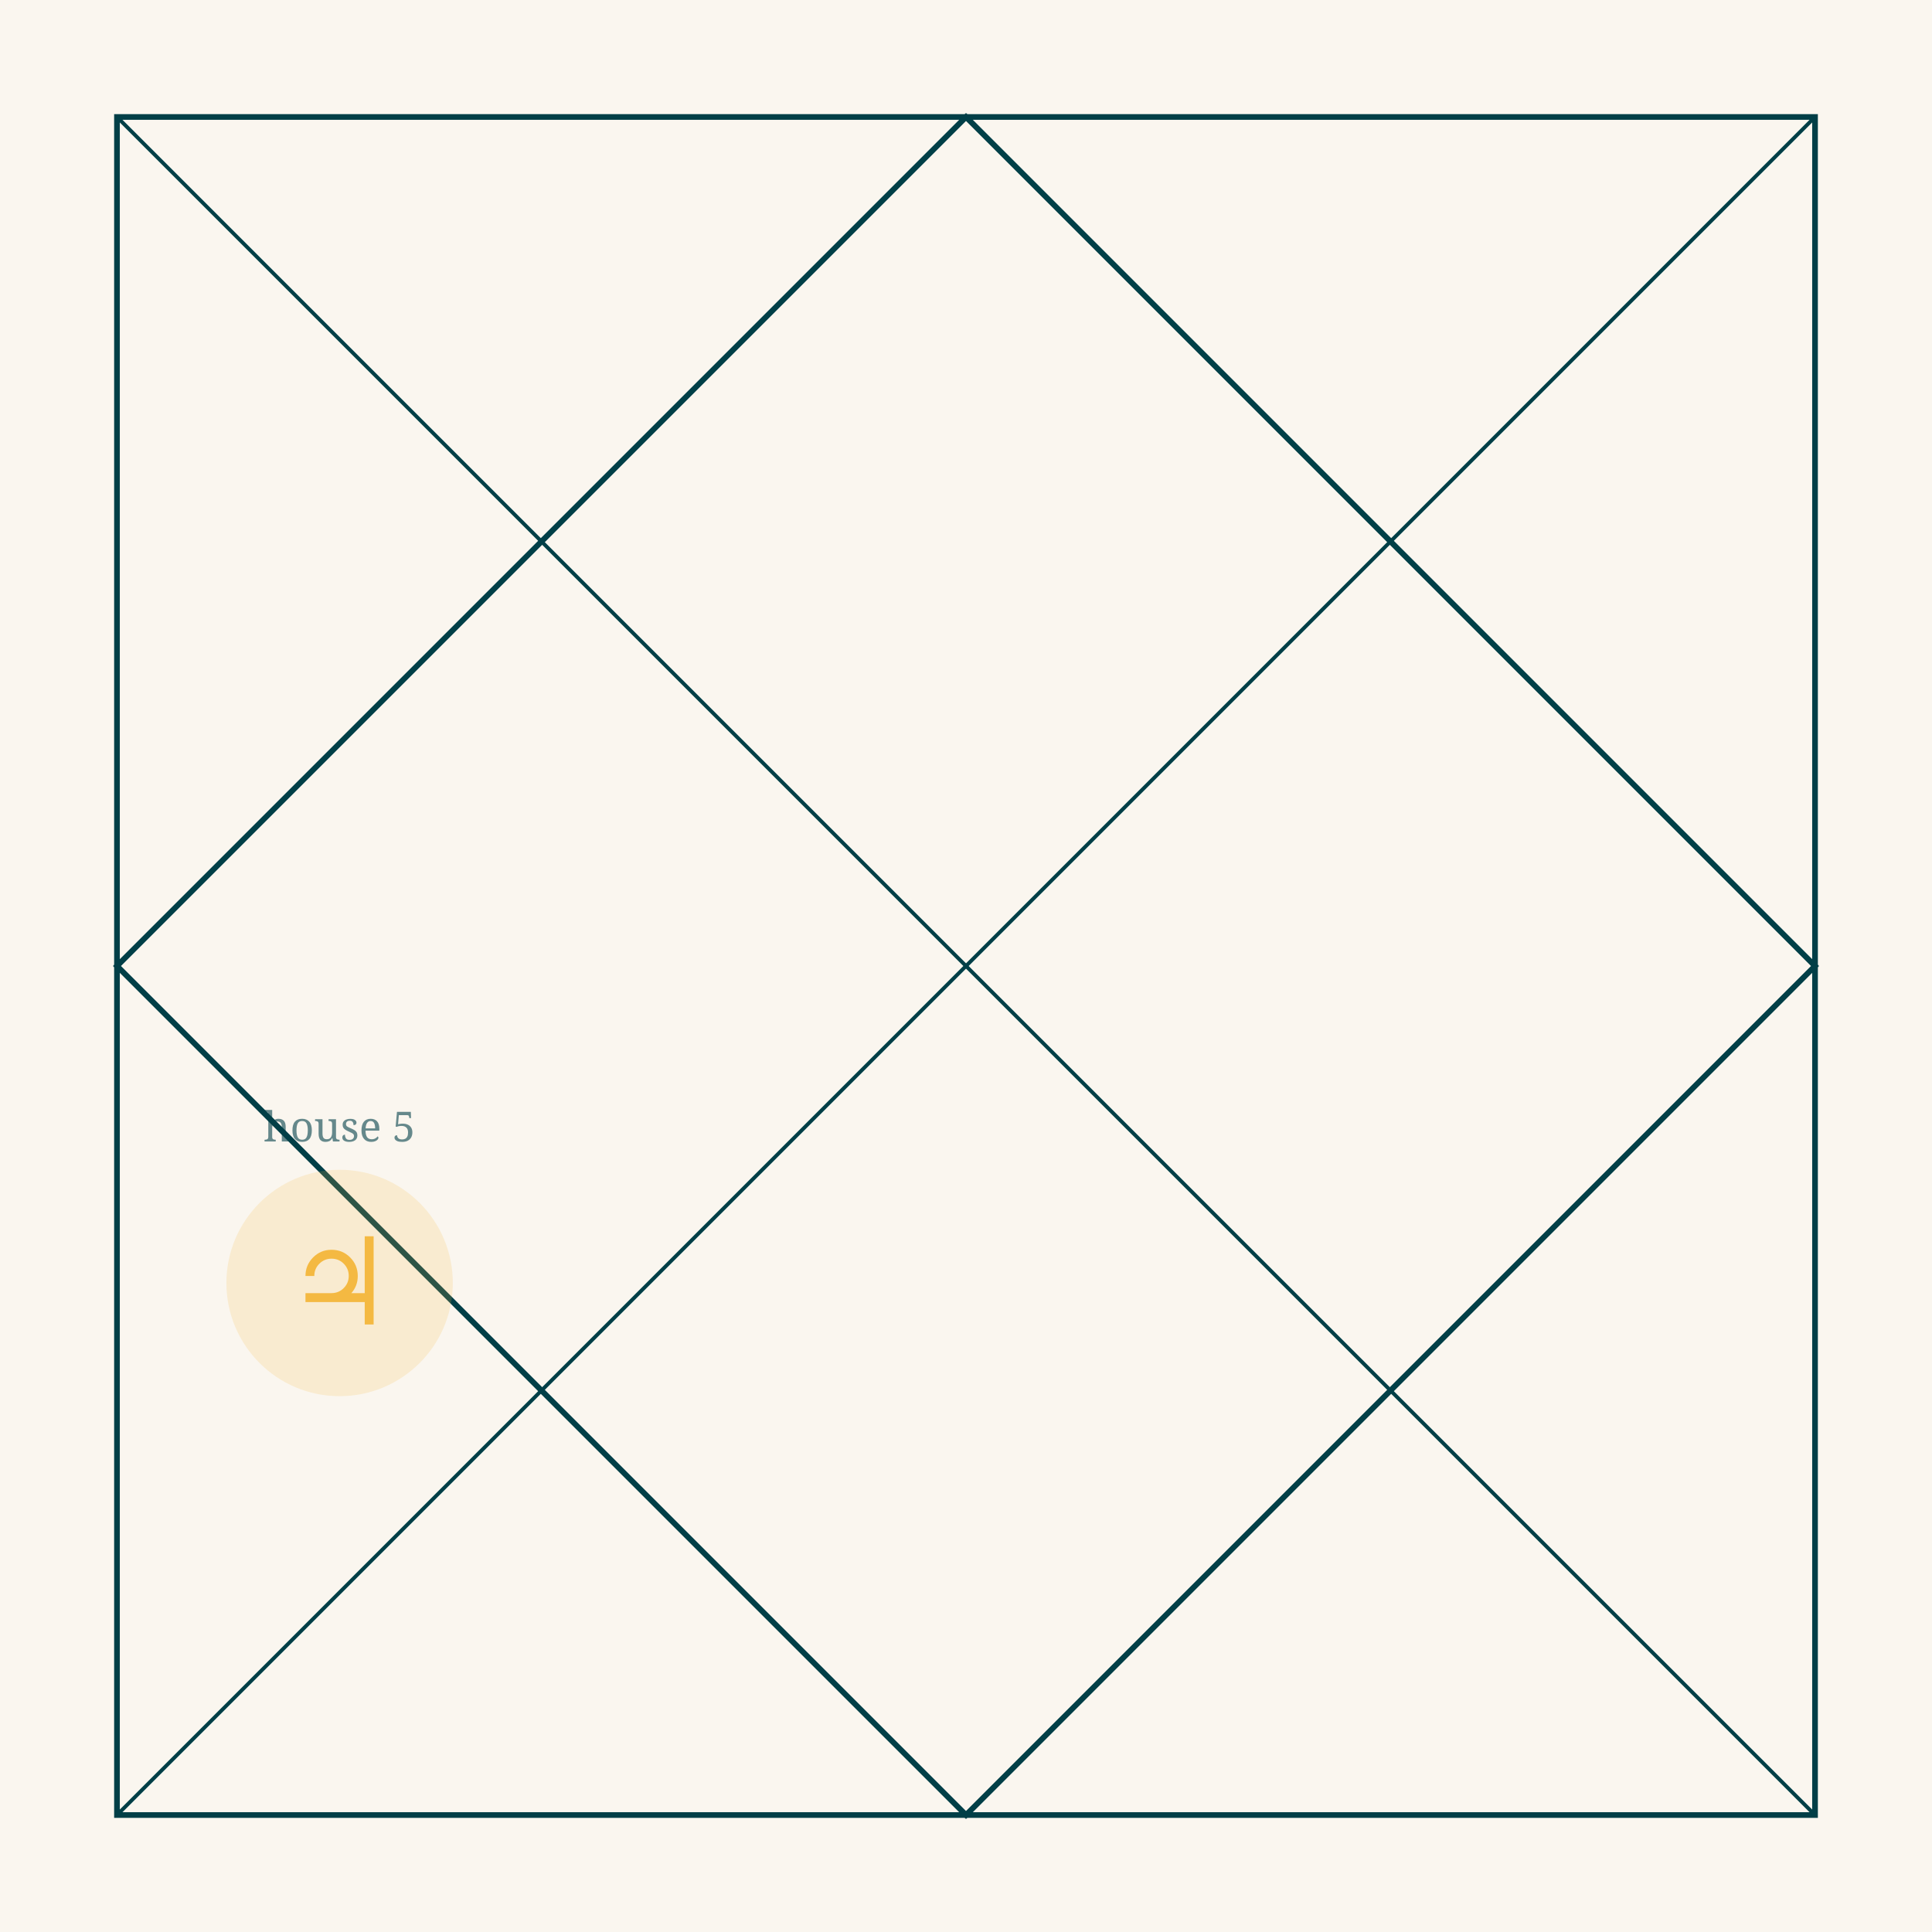
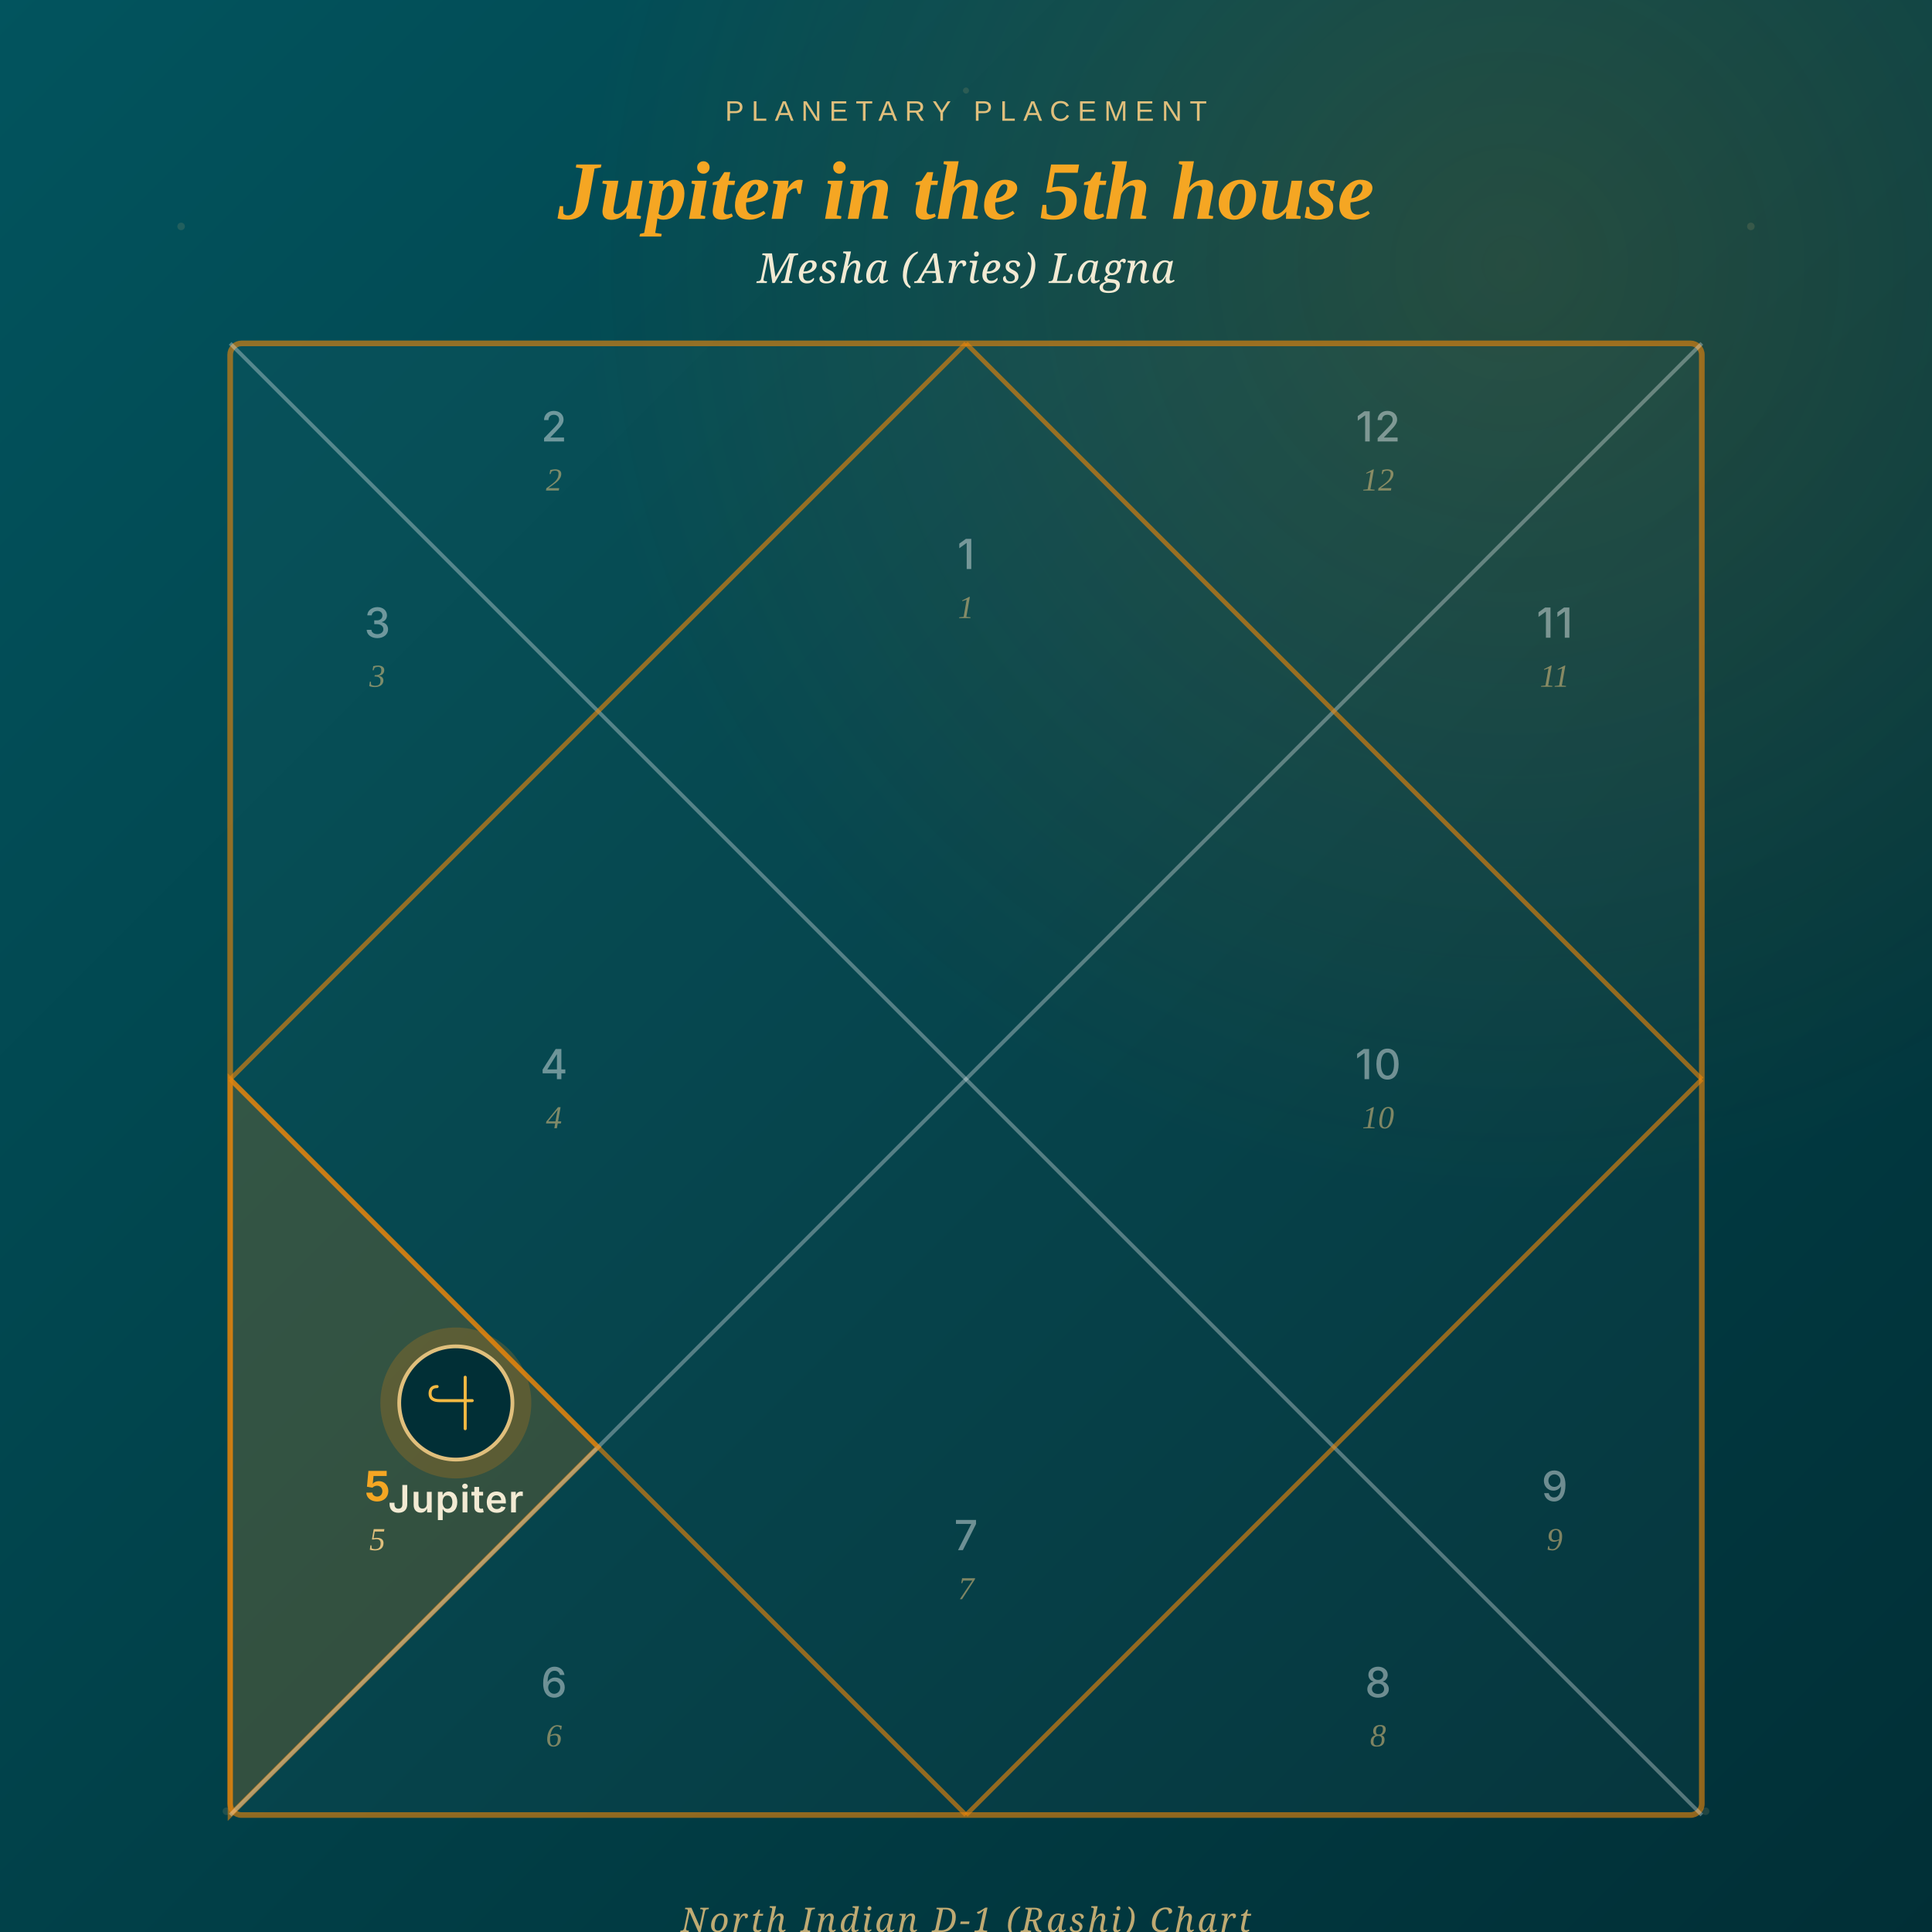
- <svg xmlns="http://www.w3.org/2000/svg" viewBox="0 0 1024 1024" role="img" aria-label="North Indian kundali chart highlighting Jupiter placed in the fifth house of Mesh">
-   <rect width="1024" height="1024" fill="#faf6ef" />
-   <rect x="62" y="62" width="900" height="900" fill="none" stroke="#013F47" stroke-width="3" />
-   <line x1="62" y1="62" x2="962" y2="962" stroke="#013F47" stroke-width="2" />
-   <line x1="962" y1="62" x2="62" y2="962" stroke="#013F47" stroke-width="2" />
-   <polygon points="512,62 962,512 512,962 62,512" fill="none" stroke="#013F47" stroke-width="3" />
-   <circle cx="180" cy="680" r="60" fill="#f4b942" opacity="0.18" />
-   <text x="180" y="702" text-anchor="middle" font-family="serif" font-size="64" fill="#f4b942">♃</text>
-   <text x="180" y="605" text-anchor="middle" font-family="serif" font-size="22" fill="#013F47" opacity="0.6">house 5</text>
+ <svg xmlns="http://www.w3.org/2000/svg" width="1024" height="1024" viewBox="0 0 1024 1024">
+   <defs>
+     <linearGradient id="kbg" x1="0%" y1="0%" x2="100%" y2="100%">
+       <stop offset="0%" stop-color="#02545E" />
+       <stop offset="55%" stop-color="#013F47" />
+       <stop offset="100%" stop-color="#012F36" />
+     </linearGradient>
+     <radialGradient id="kglow" cx="78%" cy="14%" r="48%">
+       <stop offset="0%" stop-color="rgba(232,132,10,0.16)" />
+       <stop offset="100%" stop-color="rgba(232,132,10,0)" />
+     </radialGradient>
+   </defs>
+   <rect width="1024" height="1024" fill="url(#kbg)" />
+   <rect width="1024" height="1024" fill="url(#kglow)" />
+   <g fill="#E0BF7C" opacity="0.14">
+     <circle cx="96" cy="120" r="2" />
+     <circle cx="928" cy="120" r="2" />
+     <circle cx="120" cy="960" r="2" />
+     <circle cx="904" cy="960" r="2" />
+     <circle cx="512" cy="48" r="1.6" />
+   </g>
+   <g text-anchor="middle">
+     <text x="512" y="64" font-family="'Helvetica Neue', Arial, sans-serif" font-size="15" fill="#E0BF7C" letter-spacing="4" font-weight="500">PLANETARY PLACEMENT</text>
+     <text x="512" y="116" font-family="Georgia, 'Times New Roman', serif" font-size="44" fill="#f5a623" font-weight="600" font-style="italic">Jupiter in the 5th house</text>
+     <text x="512" y="150" font-family="Georgia, serif" font-size="22" fill="#F2EAD3" font-style="italic" letter-spacing="0.5">Mesha (Aries) Lagna</text>
+   </g>
+   <polygon points="122.0,572.0 122.0,962.0 317.0,767.0" fill="#e8840a" fill-opacity="0.20" stroke="#e8840a" stroke-opacity="0.6" stroke-width="2.6" />
+   <rect x="122.0" y="182.0" width="780.0" height="780.0" fill="rgba(255,255,255,0.02)" stroke="#e8840a" stroke-opacity="0.62" stroke-width="3" rx="6" />
+   <line x1="122.0" y1="182.0" x2="902.0" y2="962.0" stroke="rgba(255,255,255,0.32)" stroke-width="2" />
+   <line x1="902.0" y1="182.0" x2="122.0" y2="962.0" stroke="rgba(255,255,255,0.32)" stroke-width="2" />
+   <line x1="512.0" y1="182.0" x2="902.0" y2="572.0" stroke="#e8840a" stroke-opacity="0.62" stroke-width="2.4" />
+   <line x1="902.0" y1="572.0" x2="512.0" y2="962.0" stroke="#e8840a" stroke-opacity="0.62" stroke-width="2.4" />
+   <line x1="512.0" y1="962.0" x2="122.0" y2="572.0" stroke="#e8840a" stroke-opacity="0.62" stroke-width="2.4" />
+   <line x1="122.0" y1="572.0" x2="512.0" y2="182.0" stroke="#e8840a" stroke-opacity="0.62" stroke-width="2.4" />
+   <g>
+     <text x="512.0" y="301.6" text-anchor="middle" font-family="Inter, 'Helvetica Neue', Arial, sans-serif" font-size="22" font-weight="500" fill="rgba(255,255,255,0.42)" letter-spacing="0.04em">1</text>
+     <text x="512.0" y="327.6" text-anchor="middle" font-family="Georgia, 'Times New Roman', serif" font-size="17" fill="rgba(224,191,124,0.55)" font-style="italic">1</text>
+   </g>
+   <g>
+     <text x="293.6" y="234.0" text-anchor="middle" font-family="Inter, 'Helvetica Neue', Arial, sans-serif" font-size="22" font-weight="500" fill="rgba(255,255,255,0.42)" letter-spacing="0.04em">2</text>
+     <text x="293.6" y="260.0" text-anchor="middle" font-family="Georgia, 'Times New Roman', serif" font-size="17" fill="rgba(224,191,124,0.55)" font-style="italic">2</text>
+   </g>
+   <g>
+     <text x="200.0" y="338.0" text-anchor="middle" font-family="Inter, 'Helvetica Neue', Arial, sans-serif" font-size="22" font-weight="500" fill="rgba(255,255,255,0.42)" letter-spacing="0.04em">3</text>
+     <text x="200.0" y="364.0" text-anchor="middle" font-family="Georgia, 'Times New Roman', serif" font-size="17" fill="rgba(224,191,124,0.55)" font-style="italic">3</text>
+   </g>
+   <g>
+     <text x="293.6" y="572.0" text-anchor="middle" font-family="Inter, 'Helvetica Neue', Arial, sans-serif" font-size="22" font-weight="500" fill="rgba(255,255,255,0.42)" letter-spacing="0.04em">4</text>
+     <text x="293.6" y="598.0" text-anchor="middle" font-family="Georgia, 'Times New Roman', serif" font-size="17" fill="rgba(224,191,124,0.55)" font-style="italic">4</text>
+   </g>
+   <g>
+     <text x="200.0" y="795.6" text-anchor="middle" font-family="Inter, 'Helvetica Neue', Arial, sans-serif" font-size="22" font-weight="700" fill="#f5a623" letter-spacing="0.04em">5</text>
+     <text x="200.0" y="821.6" text-anchor="middle" font-family="Georgia, 'Times New Roman', serif" font-size="17" fill="#E0BF7C" font-style="italic">5</text>
+     <g transform="translate(241.6, 743.6)">
+       <circle r="40" fill="#e8840a" fill-opacity="0.22" />
+       <circle r="30" fill="#012F36" stroke="#E0BF7C" stroke-width="2" />
+       <g transform="scale(0.62)">
+         <path d="M -16 -14 Q -22 -14 -22 -8 Q -22 -2 -14 -2 L 14 -2" stroke="#F4B942" stroke-width="2.6" stroke-linecap="round" stroke-linejoin="round" fill="none" />
+         <path d="M 8 -22 L 8 22" stroke="#F4B942" stroke-width="2.6" stroke-linecap="round" stroke-linejoin="round" fill="none" />
+       </g>
+     </g>
+     <text x="241.6" y="801.6" text-anchor="middle" font-family="Inter, 'Helvetica Neue', Arial, sans-serif" font-size="20" font-weight="600" fill="#F2EAD3" letter-spacing="0.03em">Jupiter</text>
+   </g>
+   <g>
+     <text x="293.6" y="899.6" text-anchor="middle" font-family="Inter, 'Helvetica Neue', Arial, sans-serif" font-size="22" font-weight="500" fill="rgba(255,255,255,0.42)" letter-spacing="0.04em">6</text>
+     <text x="293.6" y="925.6" text-anchor="middle" font-family="Georgia, 'Times New Roman', serif" font-size="17" fill="rgba(224,191,124,0.55)" font-style="italic">6</text>
+   </g>
+   <g>
+     <text x="512.0" y="821.6" text-anchor="middle" font-family="Inter, 'Helvetica Neue', Arial, sans-serif" font-size="22" font-weight="500" fill="rgba(255,255,255,0.42)" letter-spacing="0.04em">7</text>
+     <text x="512.0" y="847.6" text-anchor="middle" font-family="Georgia, 'Times New Roman', serif" font-size="17" fill="rgba(224,191,124,0.55)" font-style="italic">7</text>
+   </g>
+   <g>
+     <text x="730.4" y="899.6" text-anchor="middle" font-family="Inter, 'Helvetica Neue', Arial, sans-serif" font-size="22" font-weight="500" fill="rgba(255,255,255,0.42)" letter-spacing="0.04em">8</text>
+     <text x="730.4" y="925.6" text-anchor="middle" font-family="Georgia, 'Times New Roman', serif" font-size="17" fill="rgba(224,191,124,0.55)" font-style="italic">8</text>
+   </g>
+   <g>
+     <text x="824.0" y="795.6" text-anchor="middle" font-family="Inter, 'Helvetica Neue', Arial, sans-serif" font-size="22" font-weight="500" fill="rgba(255,255,255,0.42)" letter-spacing="0.04em">9</text>
+     <text x="824.0" y="821.6" text-anchor="middle" font-family="Georgia, 'Times New Roman', serif" font-size="17" fill="rgba(224,191,124,0.55)" font-style="italic">9</text>
+   </g>
+   <g>
+     <text x="730.4" y="572.0" text-anchor="middle" font-family="Inter, 'Helvetica Neue', Arial, sans-serif" font-size="22" font-weight="500" fill="rgba(255,255,255,0.42)" letter-spacing="0.04em">10</text>
+     <text x="730.4" y="598.0" text-anchor="middle" font-family="Georgia, 'Times New Roman', serif" font-size="17" fill="rgba(224,191,124,0.55)" font-style="italic">10</text>
+   </g>
+   <g>
+     <text x="824.0" y="338.0" text-anchor="middle" font-family="Inter, 'Helvetica Neue', Arial, sans-serif" font-size="22" font-weight="500" fill="rgba(255,255,255,0.42)" letter-spacing="0.04em">11</text>
+     <text x="824.0" y="364.0" text-anchor="middle" font-family="Georgia, 'Times New Roman', serif" font-size="17" fill="rgba(224,191,124,0.55)" font-style="italic">11</text>
+   </g>
+   <g>
+     <text x="730.4" y="234.0" text-anchor="middle" font-family="Inter, 'Helvetica Neue', Arial, sans-serif" font-size="22" font-weight="500" fill="rgba(255,255,255,0.42)" letter-spacing="0.04em">12</text>
+     <text x="730.4" y="260.0" text-anchor="middle" font-family="Georgia, 'Times New Roman', serif" font-size="17" fill="rgba(224,191,124,0.55)" font-style="italic">12</text>
+   </g>
+   <text x="512" y="1024" text-anchor="middle" font-family="Georgia, serif" font-size="18" fill="rgba(224,191,124,0.85)" font-style="italic" letter-spacing="1.5">North Indian D-1 (Rashi) Chart</text>
</svg>
